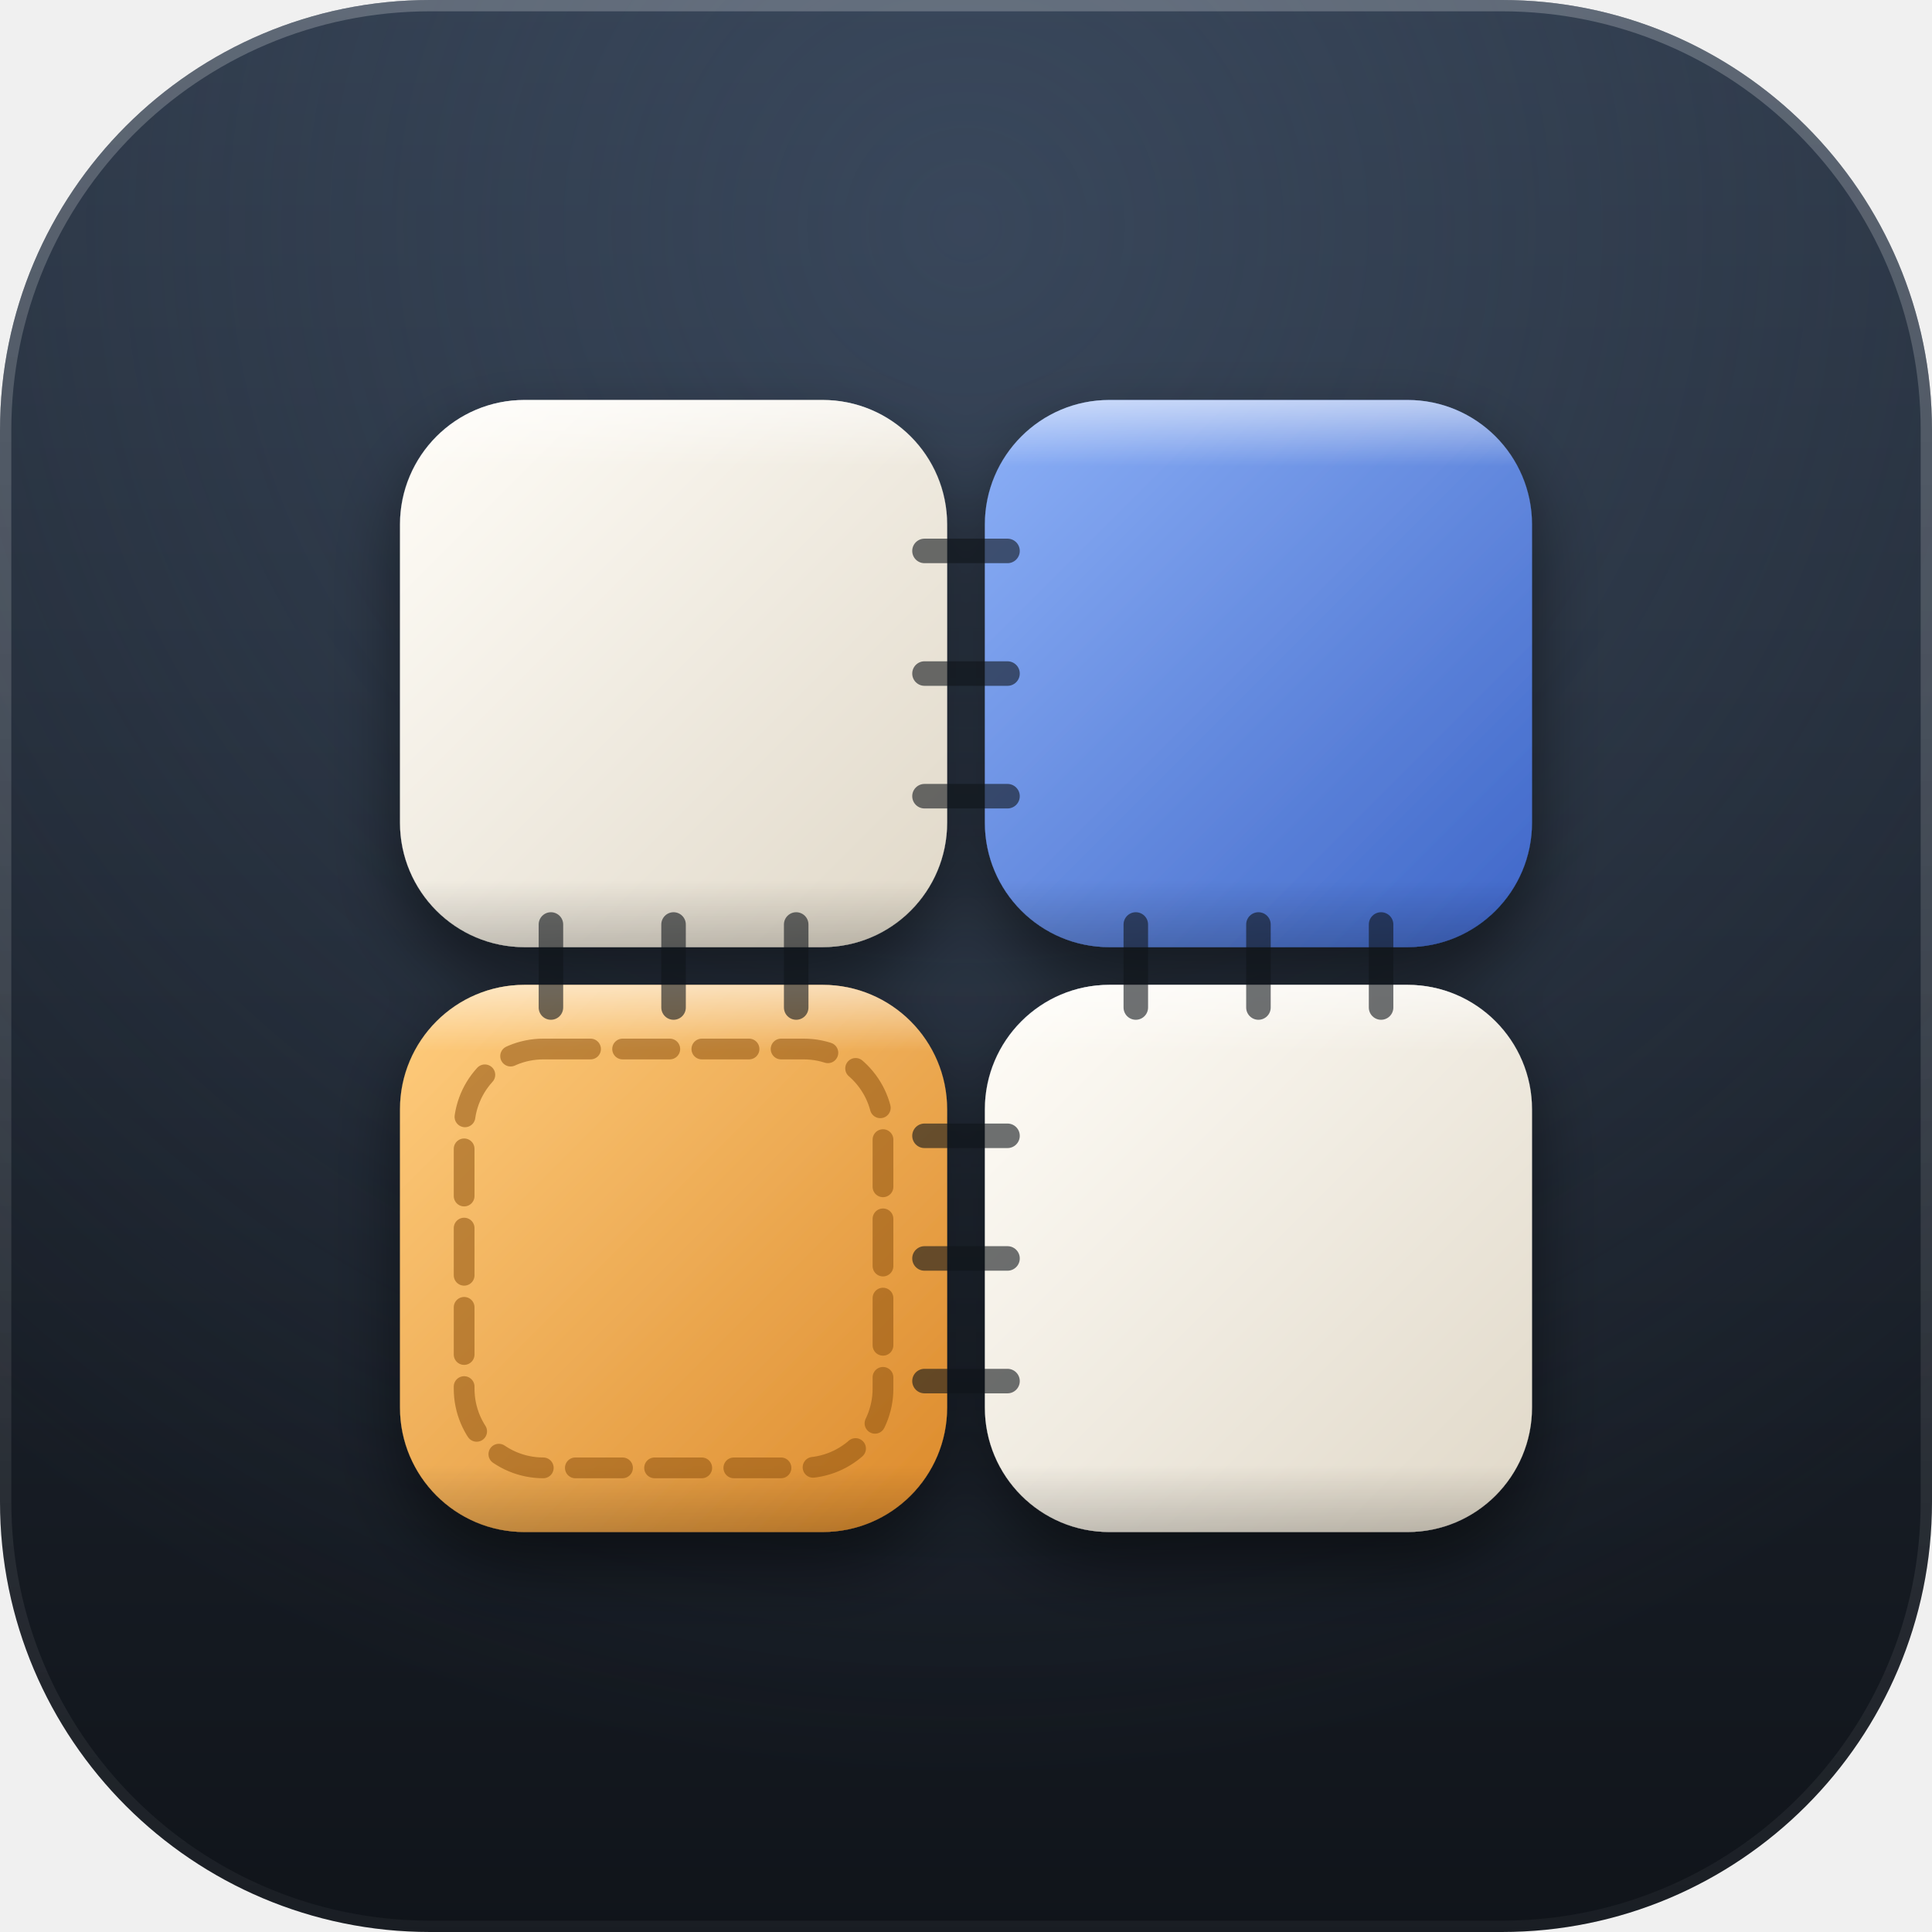
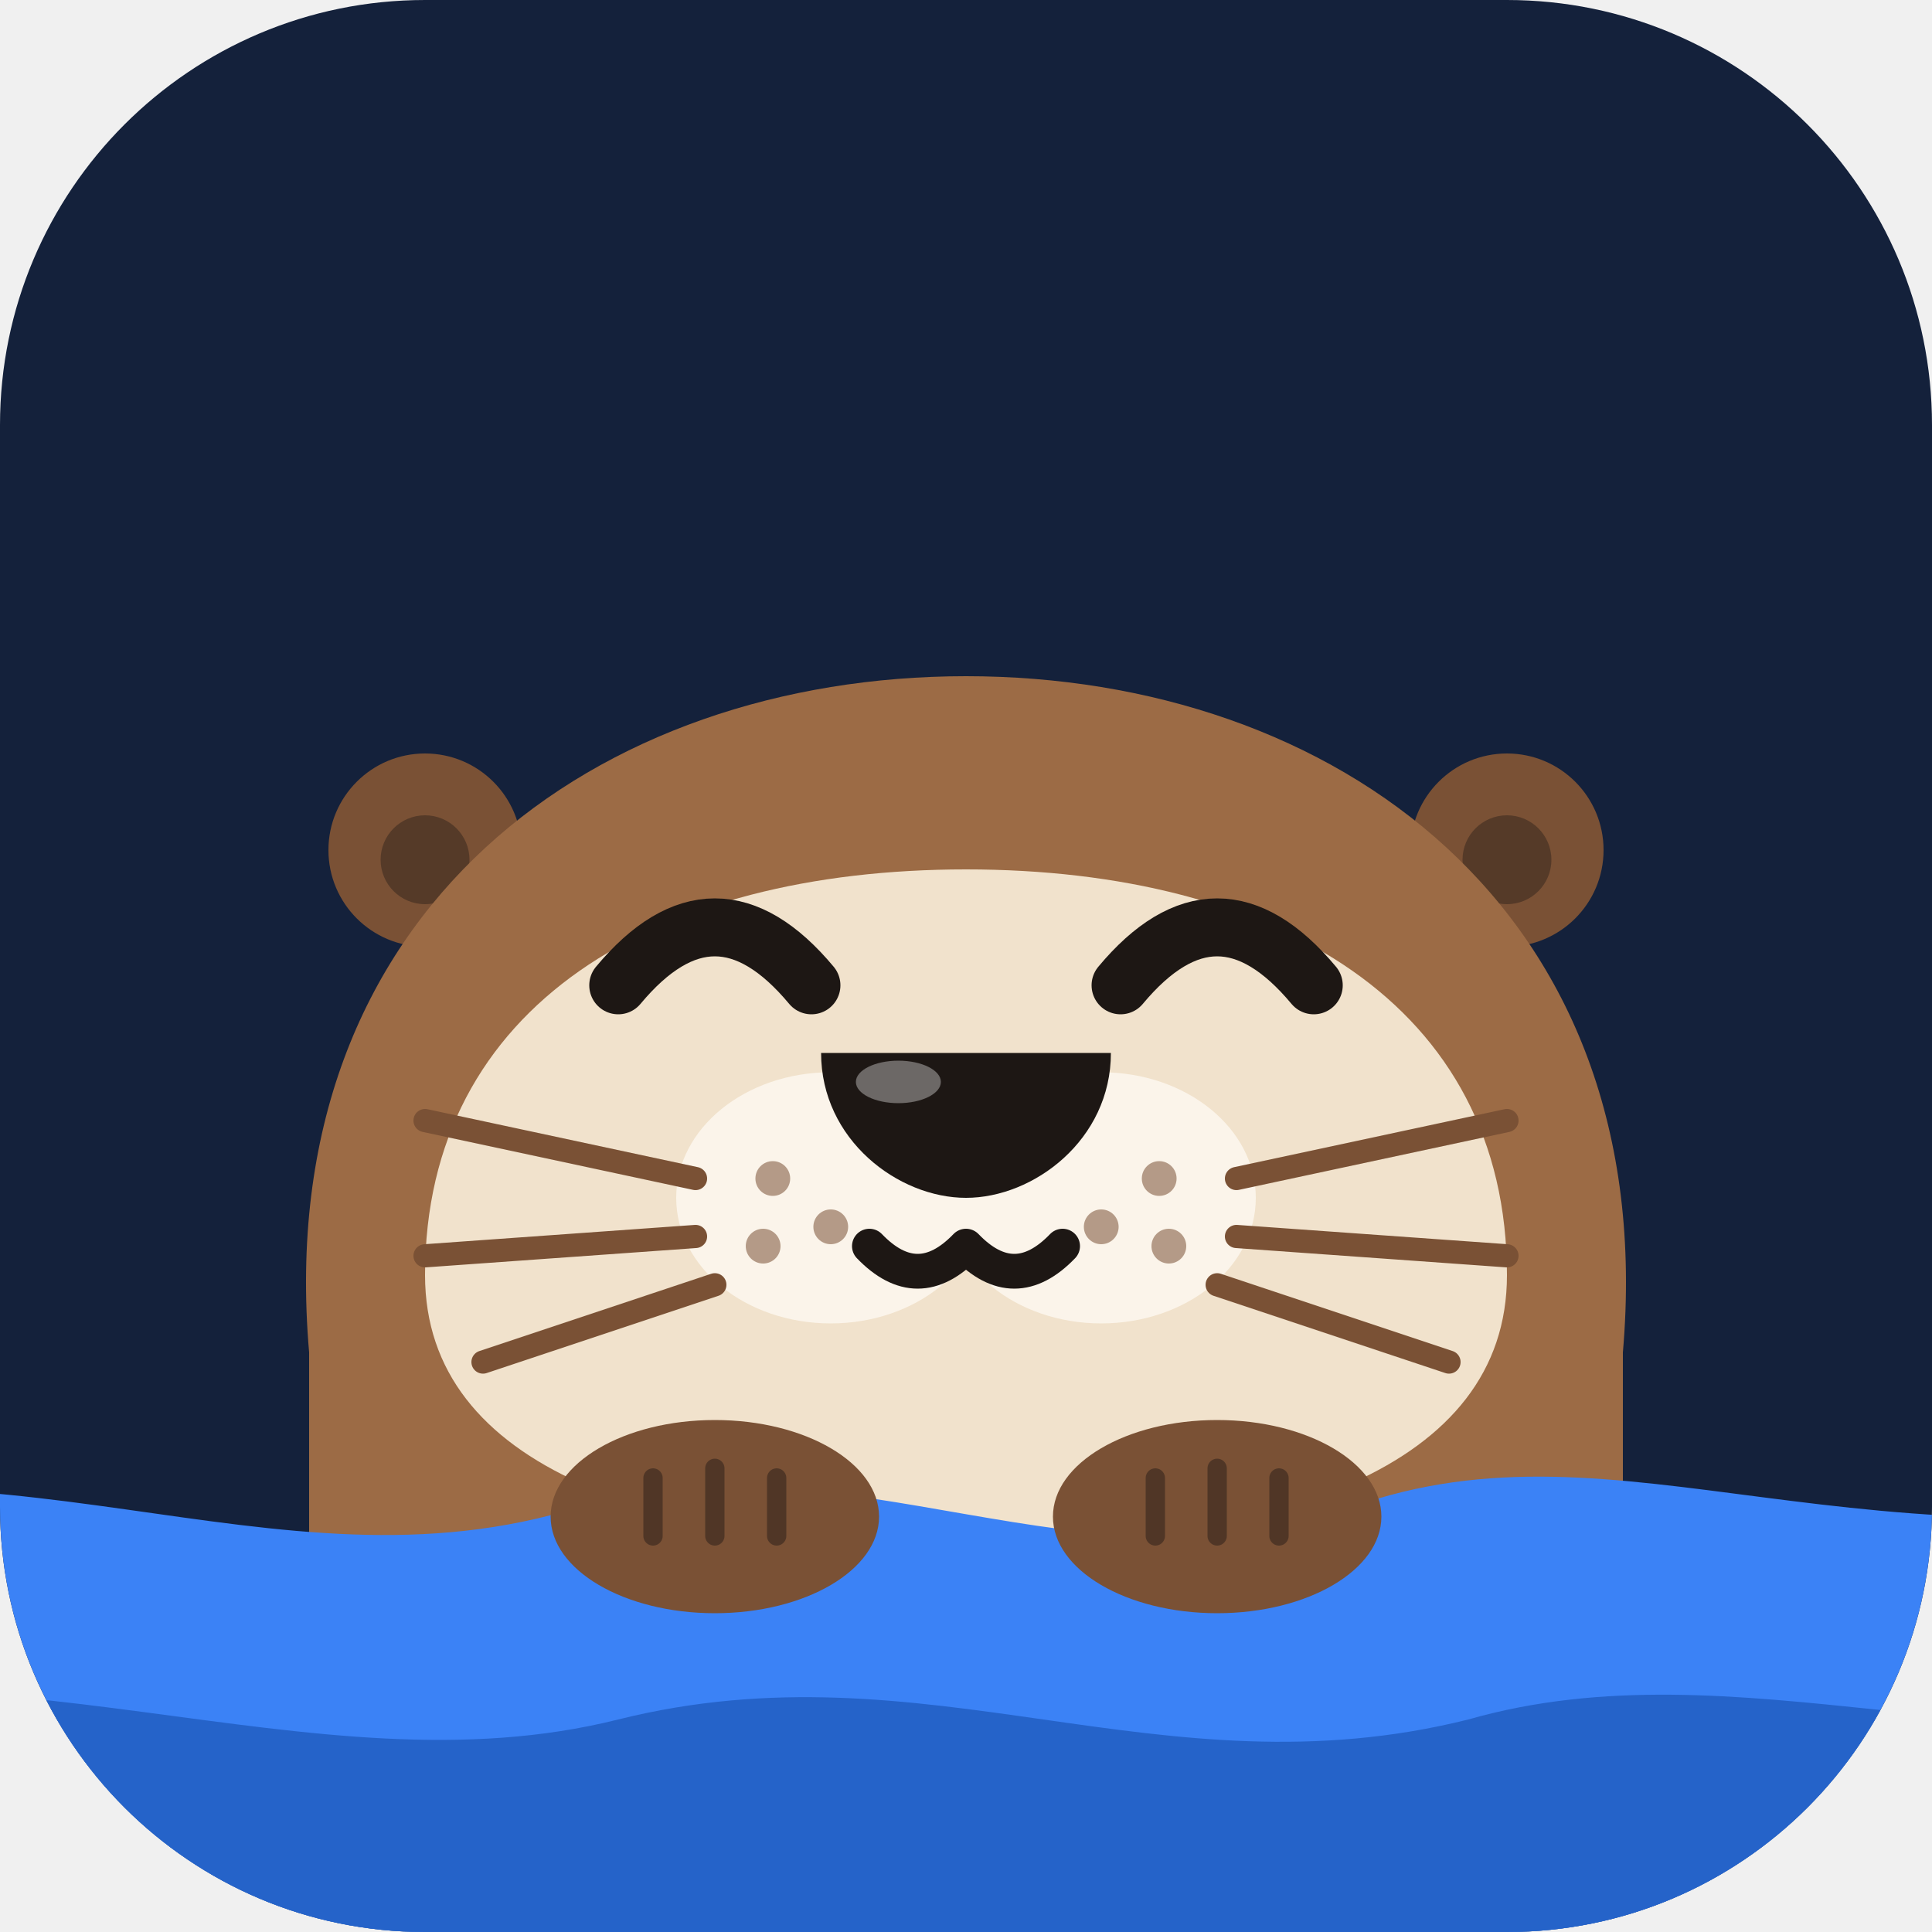
- <svg xmlns="http://www.w3.org/2000/svg" viewBox="0 0 1024 1024">
+ <svg xmlns="http://www.w3.org/2000/svg" viewBox="0 0 100 100">
  <defs>
-     <linearGradient id="bg" x1="0" y1="0" x2="0" y2="1">
-       <stop offset="0" stop-color="#2A3442" />
-       <stop offset="1" stop-color="#10141A" />
-     </linearGradient>
-     <radialGradient id="glow" cx="0.5" cy="0.12" r="0.8">
-       <stop offset="0" stop-color="#4A5D78" stop-opacity="0.5" />
-       <stop offset="1" stop-color="#4A5D78" stop-opacity="0" />
-     </radialGradient>
-     <linearGradient id="rim" x1="0" y1="0" x2="0" y2="1">
-       <stop offset="0" stop-color="#fff" stop-opacity="0.22" />
-       <stop offset="1" stop-color="#fff" stop-opacity="0.04" />
-     </linearGradient>
-     <linearGradient id="cream" x1="0" y1="0" x2="1" y2="1">
-       <stop offset="0" stop-color="#FFFDF8" />
-       <stop offset="1" stop-color="#E0D8C8" />
-     </linearGradient>
-     <linearGradient id="amber" x1="0" y1="0" x2="1" y2="1">
-       <stop offset="0" stop-color="#FFCD7E" />
-       <stop offset="1" stop-color="#DC8A2B" />
-     </linearGradient>
-     <linearGradient id="blue" x1="0" y1="0" x2="1" y2="1">
-       <stop offset="0" stop-color="#8CB0F7" />
-       <stop offset="1" stop-color="#3E66C8" />
-     </linearGradient>
-     <linearGradient id="bevel" x1="0" y1="0" x2="0" y2="1">
-       <stop offset="0" stop-color="#fff" stop-opacity="0.55" />
-       <stop offset="0.12" stop-color="#fff" stop-opacity="0" />
-       <stop offset="0.88" stop-color="#000" stop-opacity="0" />
-       <stop offset="1" stop-color="#000" stop-opacity="0.18" />
-     </linearGradient>
-     <filter id="drop" x="-20%" y="-20%" width="140%" height="150%">
-       <feDropShadow dx="0" dy="18" stdDeviation="18" flood-color="#000" flood-opacity="0.5" />
-     </filter>
-     <rect id="p" width="290" height="290" rx="66" />
+     <clipPath id="otter-tile">
+       <rect width="100" height="100" rx="22" />
+     </clipPath>
  </defs>
-   <rect width="1024" height="1024" rx="228" fill="url(#bg)" />
-   <rect width="1024" height="1024" rx="228" fill="url(#glow)" />
-   <rect x="3" y="3" width="1018" height="1018" rx="225" fill="none" stroke="url(#rim)" stroke-width="6" />
-   <g filter="url(#drop)">
-     <use href="#p" x="212" y="212" fill="url(#cream)" />
-     <use href="#p" x="522" y="212" fill="url(#blue)" />
-     <use href="#p" x="212" y="522" fill="url(#amber)" />
-     <use href="#p" x="522" y="522" fill="url(#cream)" />
+   <rect width="100" height="100" rx="22" fill="#14213b" />
+   <g clip-path="url(#otter-tile)">
+     <circle cx="22" cy="44" r="5" fill="#7a5135" />
+     <circle cx="22" cy="44.5" r="2.3" fill="#1d1714" opacity=".4" />
+     <circle cx="78" cy="44" r="5" fill="#7a5135" />
+     <circle cx="78" cy="44.5" r="2.3" fill="#1d1714" opacity=".4" />
+     <path d="M16 70 C14 47 31 35 50 35 C69 35 86 47 84 70 L84 84 L16 84 Z" fill="#9c6b45" />
+     <path d="M22 66 C22 52 34 45 50 45 C66 45 78 52 78 66 C78 76 66 80 50 80 C34 80 22 76 22 66 Z" fill="#f1e2cc" />
+     <ellipse cx="43" cy="62" rx="8" ry="6.5" fill="#fbf4ea" />
+     <ellipse cx="57" cy="62" rx="8" ry="6.5" fill="#fbf4ea" />
+     <g fill="#7a5135" opacity=".55">
+       <circle cx="40" cy="61" r=".9" />
+       <circle cx="43" cy="63.5" r=".9" />
+       <circle cx="39.5" cy="64.5" r=".9" />
+       <circle cx="60" cy="61" r=".9" />
+       <circle cx="57" cy="63.5" r=".9" />
+       <circle cx="60.5" cy="64.5" r=".9" />
+     </g>
+     <g stroke="#7a5135" stroke-width="1.2" stroke-linecap="round">
+       <path d="M36 61 l-14 -3" />
+       <path d="M36 64 l-14 1" />
+       <path d="M37 66.5 l-12 4" />
+       <path d="M64 61 l14 -3" />
+       <path d="M64 64 l14 1" />
+       <path d="M63 66.5 l12 4" />
+     </g>
+     <path d="M32 51 q5 -6 10 0" fill="none" stroke="#1d1714" stroke-width="3" stroke-linecap="round" />
+     <path d="M58 51 q5 -6 10 0" fill="none" stroke="#1d1714" stroke-width="3" stroke-linecap="round" />
+     <path d="M42.5 54.5 h15 c0 4.5 -4 7.5 -7.5 7.5 c-3.5 0 -7.5 -3 -7.5 -7.5 z" fill="#1d1714" />
+     <ellipse cx="46.5" cy="56" rx="2.2" ry="1.1" fill="#fff" opacity=".35" />
+     <path d="M45 64.5 q2.5 2.6 5 0 q2.5 2.6 5 0" fill="none" stroke="#1d1714" stroke-width="1.8" stroke-linecap="round" stroke-linejoin="round" />
+     <path d="M-20 79 C0 73 14 83 30 78 C44 74 56 83 70 78 C84 73 96 82 120 77 L120 120 L-20 120 Z" fill="#3b82f6" />
+     <path d="M-20 89 C0 84 16 93 32 89 C48 85 60 93 76 89 C90 85 104 92 120 88 L120 120 L-20 120 Z" fill="#2563c9" />
+     <ellipse cx="37" cy="78.5" rx="8.5" ry="5" fill="#7a5135" />
+     <path d="M33.8 76.5 v3 M37 76 v3.5 M40.2 76.5 v3" stroke="#1d1714" stroke-width="1" stroke-linecap="round" opacity=".45" />
+     <ellipse cx="63" cy="78.5" rx="8.5" ry="5" fill="#7a5135" />
+     <path d="M59.8 76.5 v3 M63 76 v3.5 M66.2 76.5 v3" stroke="#1d1714" stroke-width="1" stroke-linecap="round" opacity=".45" />
  </g>
-   <g fill="url(#bevel)">
-     <use href="#p" x="212" y="212" />
-     <use href="#p" x="522" y="212" />
-     <use href="#p" x="212" y="522" />
-     <use href="#p" x="522" y="522" />
-   </g>
-   <g stroke="#10141A" stroke-opacity="0.6" stroke-width="13" stroke-linecap="round">
-     <path d="M490 292 L534 292 M490 357 L534 357 M490 422 L534 422" />
-     <path d="M490 602 L534 602 M490 667 L534 667 M490 732 L534 732" />
-     <path d="M292 490 L292 534 M357 490 L357 534 M422 490 L422 534" />
-     <path d="M602 490 L602 534 M667 490 L667 534 M732 490 L732 534" />
-   </g>
-   <rect x="246" y="556" width="222" height="222" rx="42" fill="none" stroke="#8F520F" stroke-opacity="0.55" stroke-width="11" stroke-dasharray="25 17" stroke-linecap="round" />
</svg>
